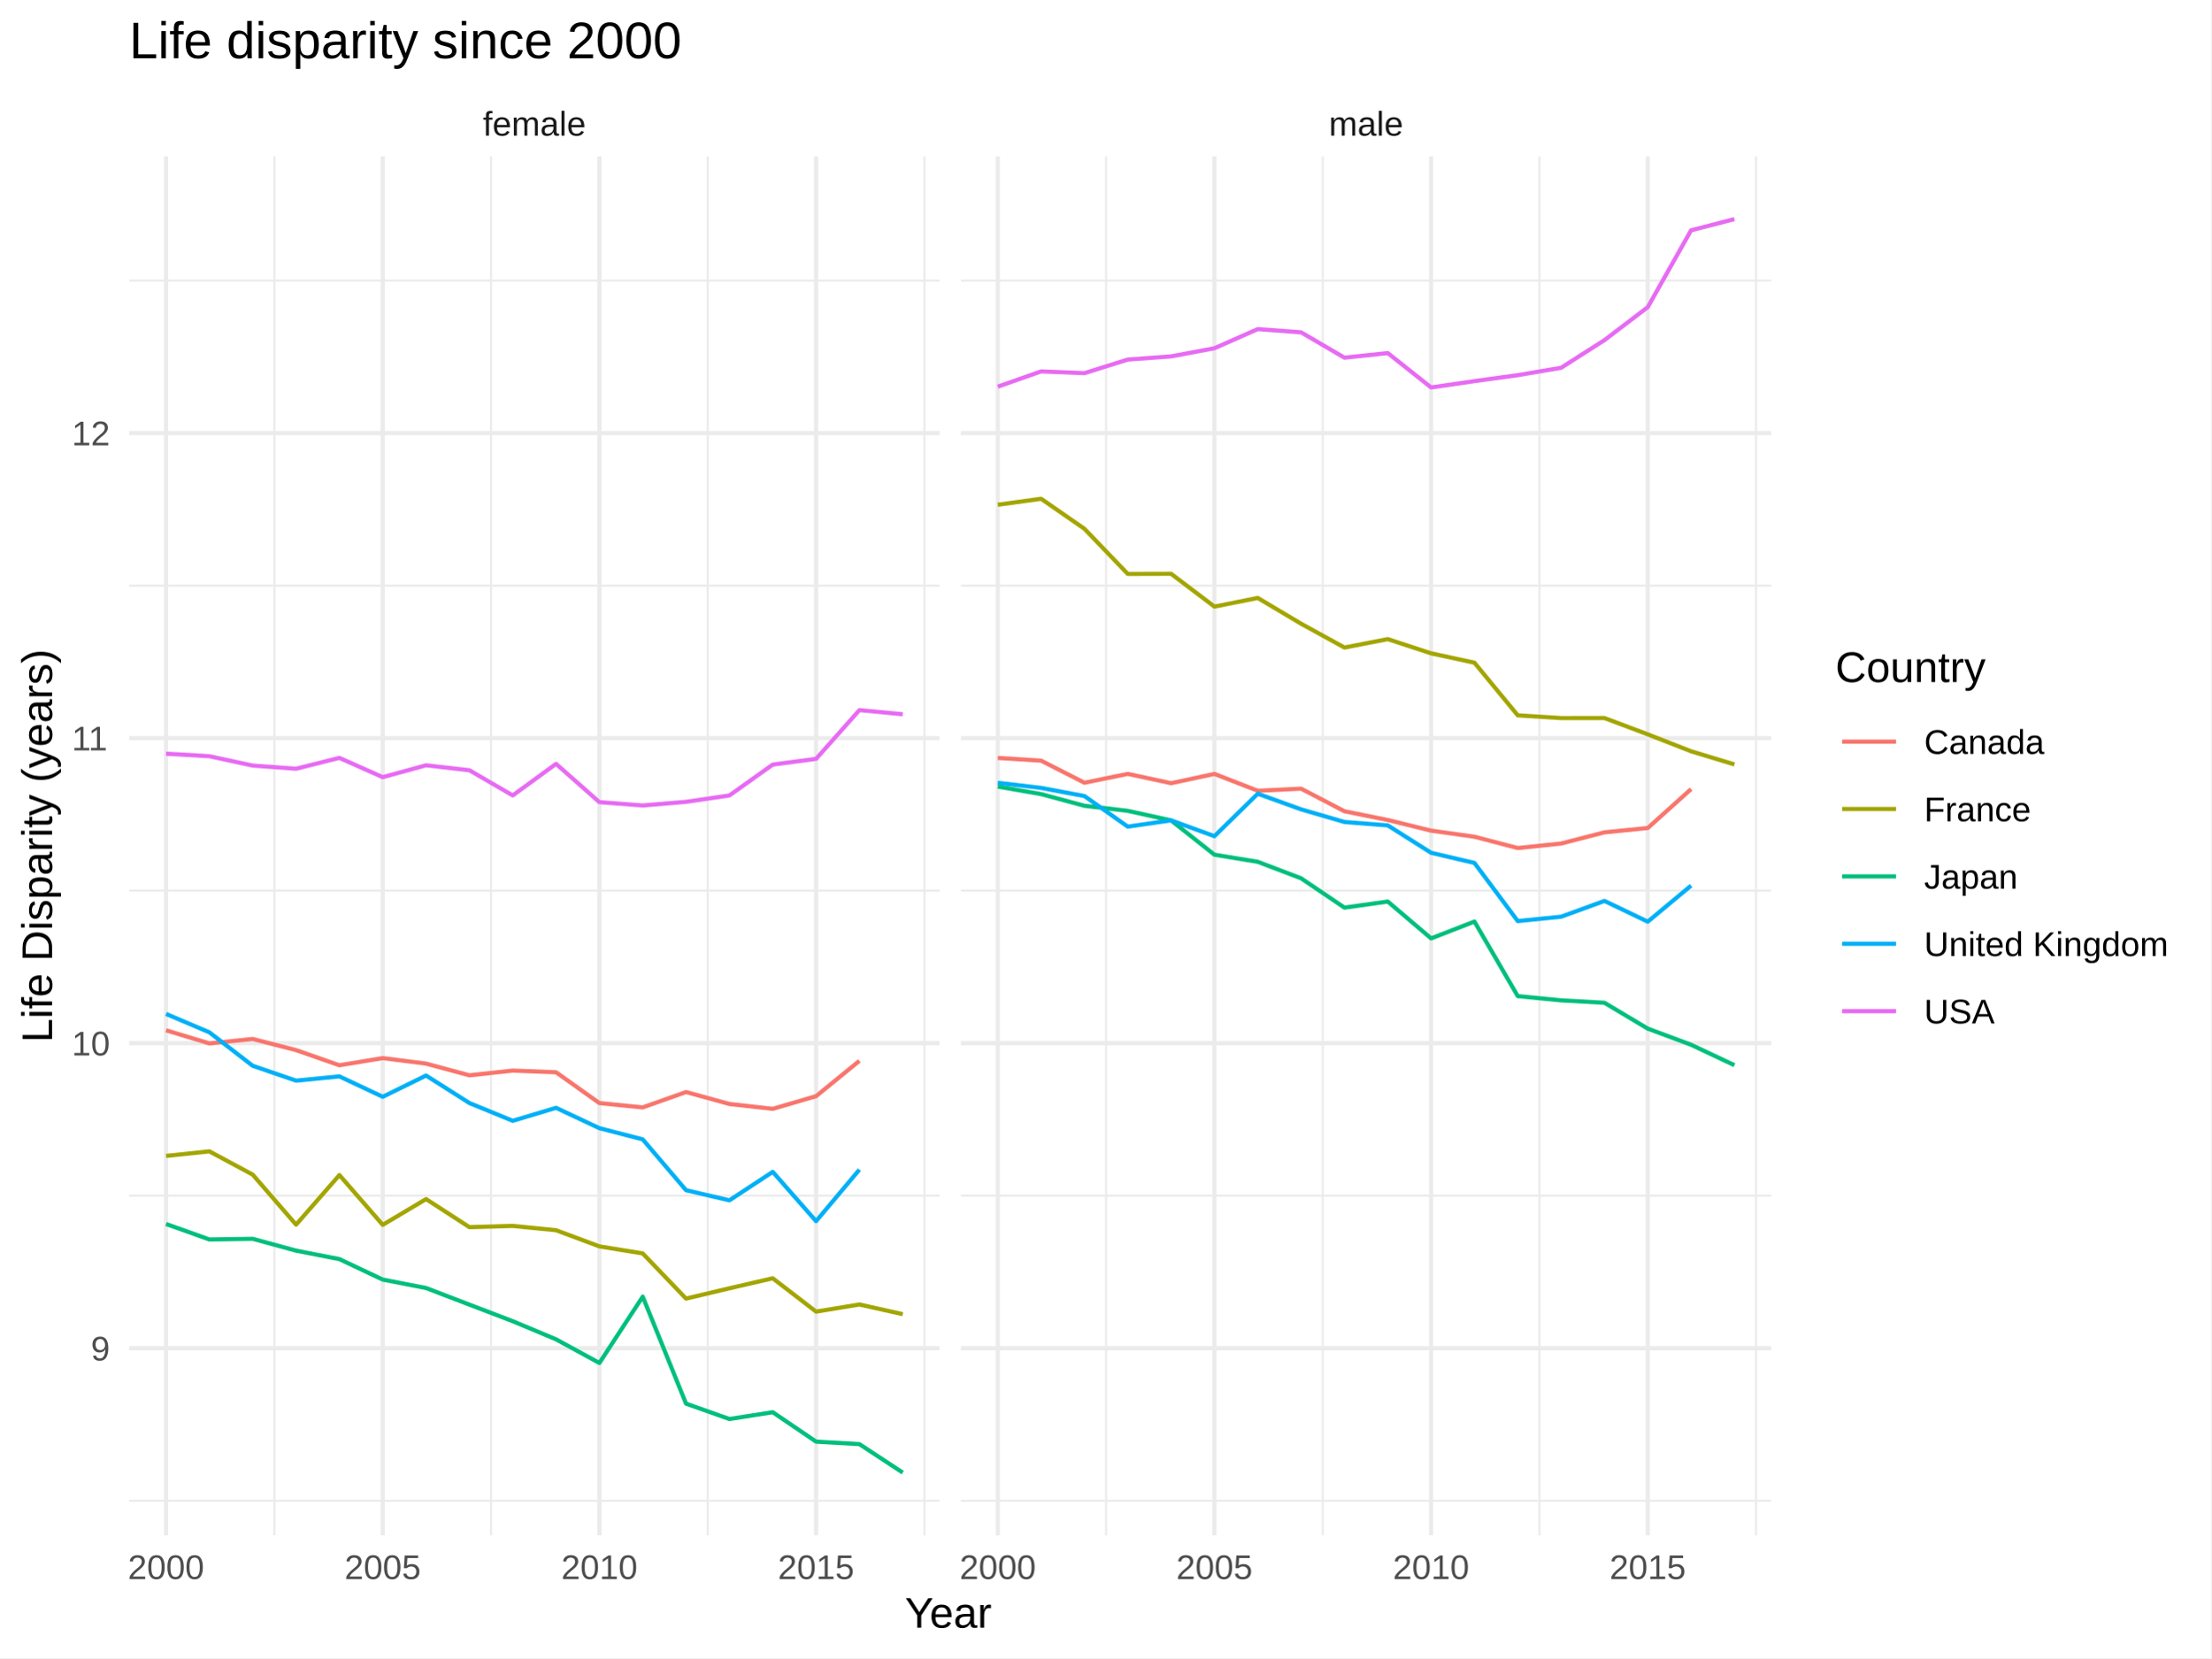
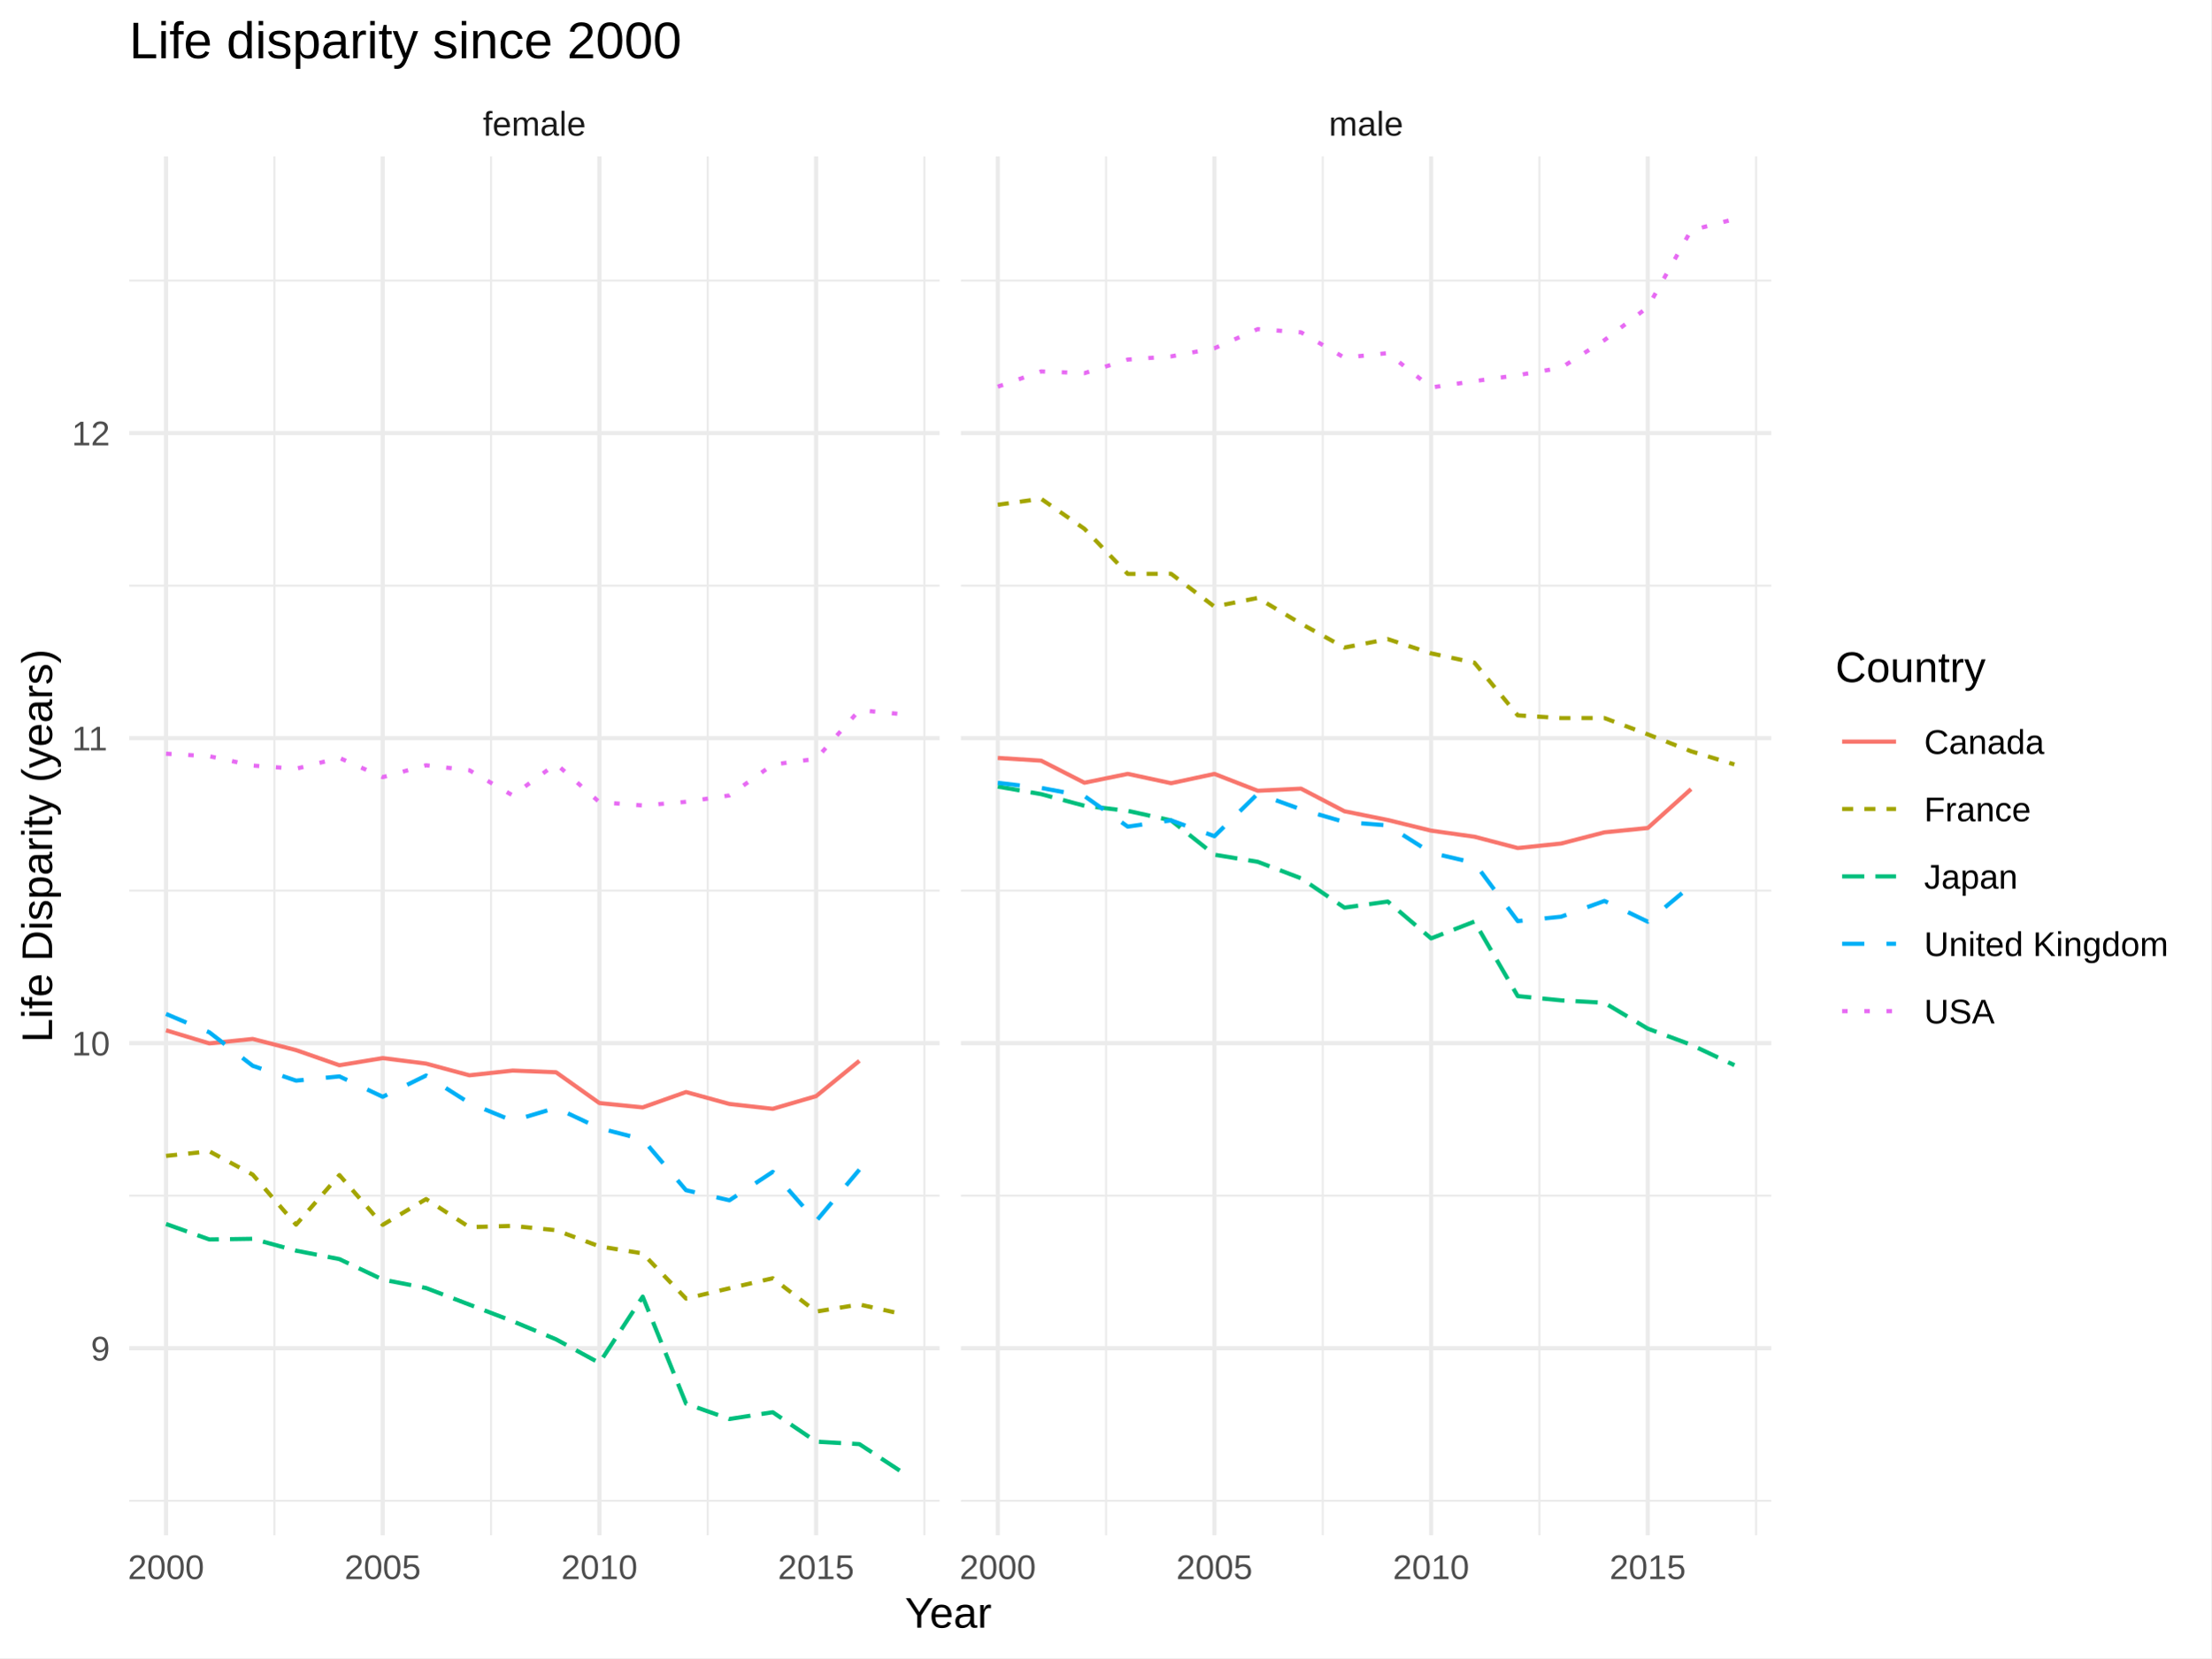
<svg xmlns="http://www.w3.org/2000/svg" viewBox="0 0 566.93 425.20">
  <defs>
    <style type="text/css">
    line, polyline, polygon, path, rect, circle {
      fill: none;
      stroke: #000000;
      stroke-linecap: round;
      stroke-linejoin: round;
      stroke-miterlimit: 10.00;
    }
  </style>
  </defs>
  <rect width="100%" height="100%" style="stroke: none; fill: #FFFFFF;" />
  <defs>
    <clipPath id="cpMzMuMTN8MjQwLjkwfDM5My43MXw0MC4xMA==">
      <rect x="33.13" y="40.10" width="207.78" height="353.60" />
    </clipPath>
  </defs>
  <polyline points="33.13,384.85 240.90,384.85 " style="stroke-width: 0.53; stroke: #EBEBEB; stroke-linecap: butt;" clip-path="url(#cpMzMuMTN8MjQwLjkwfDM5My43MXw0MC4xMA==)" />
  <polyline points="33.13,306.62 240.90,306.62 " style="stroke-width: 0.53; stroke: #EBEBEB; stroke-linecap: butt;" clip-path="url(#cpMzMuMTN8MjQwLjkwfDM5My43MXw0MC4xMA==)" />
  <polyline points="33.13,228.40 240.90,228.40 " style="stroke-width: 0.53; stroke: #EBEBEB; stroke-linecap: butt;" clip-path="url(#cpMzMuMTN8MjQwLjkwfDM5My43MXw0MC4xMA==)" />
  <polyline points="33.13,150.17 240.90,150.17 " style="stroke-width: 0.53; stroke: #EBEBEB; stroke-linecap: butt;" clip-path="url(#cpMzMuMTN8MjQwLjkwfDM5My43MXw0MC4xMA==)" />
  <polyline points="33.13,71.94 240.90,71.94 " style="stroke-width: 0.53; stroke: #EBEBEB; stroke-linecap: butt;" clip-path="url(#cpMzMuMTN8MjQwLjkwfDM5My43MXw0MC4xMA==)" />
  <polyline points="70.35,393.71 70.35,40.10 " style="stroke-width: 0.53; stroke: #EBEBEB; stroke-linecap: butt;" clip-path="url(#cpMzMuMTN8MjQwLjkwfDM5My43MXw0MC4xMA==)" />
  <polyline points="125.90,393.71 125.90,40.10 " style="stroke-width: 0.53; stroke: #EBEBEB; stroke-linecap: butt;" clip-path="url(#cpMzMuMTN8MjQwLjkwfDM5My43MXw0MC4xMA==)" />
  <polyline points="181.46,393.71 181.46,40.10 " style="stroke-width: 0.53; stroke: #EBEBEB; stroke-linecap: butt;" clip-path="url(#cpMzMuMTN8MjQwLjkwfDM5My43MXw0MC4xMA==)" />
  <polyline points="237.01,393.71 237.01,40.10 " style="stroke-width: 0.53; stroke: #EBEBEB; stroke-linecap: butt;" clip-path="url(#cpMzMuMTN8MjQwLjkwfDM5My43MXw0MC4xMA==)" />
  <polyline points="33.13,345.74 240.90,345.74 " style="stroke-width: 1.07; stroke: #EBEBEB; stroke-linecap: butt;" clip-path="url(#cpMzMuMTN8MjQwLjkwfDM5My43MXw0MC4xMA==)" />
  <polyline points="33.13,267.51 240.90,267.51 " style="stroke-width: 1.07; stroke: #EBEBEB; stroke-linecap: butt;" clip-path="url(#cpMzMuMTN8MjQwLjkwfDM5My43MXw0MC4xMA==)" />
  <polyline points="33.13,189.28 240.90,189.28 " style="stroke-width: 1.07; stroke: #EBEBEB; stroke-linecap: butt;" clip-path="url(#cpMzMuMTN8MjQwLjkwfDM5My43MXw0MC4xMA==)" />
  <polyline points="33.13,111.05 240.90,111.05 " style="stroke-width: 1.07; stroke: #EBEBEB; stroke-linecap: butt;" clip-path="url(#cpMzMuMTN8MjQwLjkwfDM5My43MXw0MC4xMA==)" />
  <polyline points="42.57,393.71 42.57,40.10 " style="stroke-width: 1.07; stroke: #EBEBEB; stroke-linecap: butt;" clip-path="url(#cpMzMuMTN8MjQwLjkwfDM5My43MXw0MC4xMA==)" />
  <polyline points="98.13,393.71 98.13,40.10 " style="stroke-width: 1.07; stroke: #EBEBEB; stroke-linecap: butt;" clip-path="url(#cpMzMuMTN8MjQwLjkwfDM5My43MXw0MC4xMA==)" />
  <polyline points="153.68,393.71 153.68,40.10 " style="stroke-width: 1.07; stroke: #EBEBEB; stroke-linecap: butt;" clip-path="url(#cpMzMuMTN8MjQwLjkwfDM5My43MXw0MC4xMA==)" />
  <polyline points="209.24,393.71 209.24,40.10 " style="stroke-width: 1.07; stroke: #EBEBEB; stroke-linecap: butt;" clip-path="url(#cpMzMuMTN8MjQwLjkwfDM5My43MXw0MC4xMA==)" />
  <polyline points="42.57,264.21 53.68,267.57 64.79,266.43 75.91,269.29 87.02,273.17 98.13,271.34 109.24,272.75 120.35,275.75 131.46,274.54 142.57,274.97 153.68,282.87 164.79,283.98 175.90,280.04 187.02,283.10 198.13,284.35 209.24,281.10 220.35,272.04 " style="stroke-width: 1.07; stroke: #F8766D; stroke-linecap: butt;" clip-path="url(#cpMzMuMTN8MjQwLjkwfDM5My43MXw0MC4xMA==)" />
-   <polyline points="42.57,296.42 53.68,295.25 64.79,301.22 75.91,314.05 87.02,301.33 98.13,314.10 109.24,307.49 120.35,314.69 131.46,314.37 142.57,315.48 153.68,319.62 164.79,321.43 175.90,333.01 187.02,330.37 198.13,327.80 209.24,336.35 220.35,334.52 231.46,337.01 " style="stroke-width: 1.07; stroke: #A3A500; stroke-linecap: butt;" clip-path="url(#cpMzMuMTN8MjQwLjkwfDM5My43MXw0MC4xMA==)" />
-   <polyline points="42.57,313.88 53.68,317.85 64.79,317.68 75.91,320.72 87.02,322.89 98.13,328.14 109.24,330.30 120.35,334.56 131.46,338.81 142.57,343.46 153.68,349.52 164.79,332.51 175.90,359.95 187.02,363.89 198.13,362.15 209.24,369.69 220.35,370.33 231.46,377.63 " style="stroke-width: 1.07; stroke: #00BF7D; stroke-linecap: butt;" clip-path="url(#cpMzMuMTN8MjQwLjkwfDM5My43MXw0MC4xMA==)" />
-   <polyline points="42.57,260.01 53.68,264.73 64.79,273.31 75.91,277.12 87.02,276.03 98.13,281.26 109.24,275.81 120.35,282.86 131.46,287.42 142.57,284.09 153.68,289.31 164.79,292.18 175.90,305.22 187.02,307.81 198.13,300.51 209.24,313.15 220.35,299.94 " style="stroke-width: 1.07; stroke: #00B0F6; stroke-linecap: butt;" clip-path="url(#cpMzMuMTN8MjQwLjkwfDM5My43MXw0MC4xMA==)" />
-   <polyline points="42.57,193.28 53.68,193.92 64.79,196.32 75.91,197.13 87.02,194.35 98.13,199.29 109.24,196.25 120.35,197.52 131.46,203.98 142.57,195.88 153.68,205.70 164.79,206.55 175.90,205.62 187.02,203.98 198.13,196.07 209.24,194.60 220.35,182.10 231.46,183.16 " style="stroke-width: 1.07; stroke: #E76BF3; stroke-linecap: butt;" clip-path="url(#cpMzMuMTN8MjQwLjkwfDM5My43MXw0MC4xMA==)" />
+   <polyline points="42.57,296.42 53.68,295.25 64.79,301.22 75.91,314.05 87.02,301.33 98.13,314.10 109.24,307.49 120.35,314.69 131.46,314.37 142.57,315.48 153.68,319.62 164.79,321.43 175.90,333.01 187.02,330.37 198.13,327.80 209.24,336.35 220.35,334.52 231.46,337.01 " style="stroke-width: 1.07; stroke: #A3A500; stroke-dasharray: 2.85,2.85; stroke-linecap: butt;" clip-path="url(#cpMzMuMTN8MjQwLjkwfDM5My43MXw0MC4xMA==)" />
+   <polyline points="42.57,313.88 53.68,317.85 64.79,317.68 75.91,320.72 87.02,322.89 98.13,328.14 109.24,330.30 120.35,334.56 131.46,338.81 142.57,343.46 153.68,349.52 164.79,332.51 175.90,359.95 187.02,363.89 198.13,362.15 209.24,369.69 220.35,370.33 231.46,377.63 " style="stroke-width: 1.07; stroke: #00BF7D; stroke-dasharray: 5.69,2.85; stroke-linecap: butt;" clip-path="url(#cpMzMuMTN8MjQwLjkwfDM5My43MXw0MC4xMA==)" />
+   <polyline points="42.57,260.01 53.68,264.73 64.79,273.31 75.91,277.12 87.02,276.03 98.13,281.26 109.24,275.81 120.35,282.86 131.46,287.42 142.57,284.09 153.68,289.31 164.79,292.18 175.90,305.22 187.02,307.81 198.13,300.51 209.24,313.15 220.35,299.94 " style="stroke-width: 1.07; stroke: #00B0F6; stroke-dasharray: 5.69,5.69; stroke-linecap: butt;" clip-path="url(#cpMzMuMTN8MjQwLjkwfDM5My43MXw0MC4xMA==)" />
+   <polyline points="42.57,193.28 53.68,193.92 64.79,196.32 75.91,197.13 87.02,194.35 98.13,199.29 109.24,196.25 120.35,197.52 131.46,203.98 142.57,195.88 153.68,205.70 164.79,206.55 175.90,205.62 187.02,203.98 198.13,196.07 209.24,194.60 220.35,182.10 231.46,183.16 " style="stroke-width: 1.07; stroke: #E76BF3; stroke-dasharray: 1.42,4.27; stroke-linecap: butt;" clip-path="url(#cpMzMuMTN8MjQwLjkwfDM5My43MXw0MC4xMA==)" />
  <defs>
    <clipPath id="cpMC4wMHw1NjYuOTN8NDI1LjIwfDAuMDA=">
      <rect x="0.00" y="0.00" width="566.93" height="425.20" />
    </clipPath>
  </defs>
  <defs>
    <clipPath id="cpMjQ2LjM4fDQ1NC4xNnwzOTMuNzF8NDAuMTA=">
      <rect x="246.38" y="40.10" width="207.78" height="353.60" />
    </clipPath>
  </defs>
  <polyline points="246.38,384.85 454.16,384.85 " style="stroke-width: 0.53; stroke: #EBEBEB; stroke-linecap: butt;" clip-path="url(#cpMjQ2LjM4fDQ1NC4xNnwzOTMuNzF8NDAuMTA=)" />
  <polyline points="246.38,306.62 454.16,306.62 " style="stroke-width: 0.53; stroke: #EBEBEB; stroke-linecap: butt;" clip-path="url(#cpMjQ2LjM4fDQ1NC4xNnwzOTMuNzF8NDAuMTA=)" />
  <polyline points="246.38,228.40 454.16,228.40 " style="stroke-width: 0.53; stroke: #EBEBEB; stroke-linecap: butt;" clip-path="url(#cpMjQ2LjM4fDQ1NC4xNnwzOTMuNzF8NDAuMTA=)" />
  <polyline points="246.38,150.17 454.16,150.17 " style="stroke-width: 0.53; stroke: #EBEBEB; stroke-linecap: butt;" clip-path="url(#cpMjQ2LjM4fDQ1NC4xNnwzOTMuNzF8NDAuMTA=)" />
  <polyline points="246.38,71.94 454.16,71.94 " style="stroke-width: 0.53; stroke: #EBEBEB; stroke-linecap: butt;" clip-path="url(#cpMjQ2LjM4fDQ1NC4xNnwzOTMuNzF8NDAuMTA=)" />
  <polyline points="283.60,393.71 283.60,40.10 " style="stroke-width: 0.53; stroke: #EBEBEB; stroke-linecap: butt;" clip-path="url(#cpMjQ2LjM4fDQ1NC4xNnwzOTMuNzF8NDAuMTA=)" />
  <polyline points="339.16,393.71 339.16,40.10 " style="stroke-width: 0.53; stroke: #EBEBEB; stroke-linecap: butt;" clip-path="url(#cpMjQ2LjM4fDQ1NC4xNnwzOTMuNzF8NDAuMTA=)" />
  <polyline points="394.71,393.71 394.71,40.10 " style="stroke-width: 0.53; stroke: #EBEBEB; stroke-linecap: butt;" clip-path="url(#cpMjQ2LjM4fDQ1NC4xNnwzOTMuNzF8NDAuMTA=)" />
  <polyline points="450.27,393.71 450.27,40.10 " style="stroke-width: 0.53; stroke: #EBEBEB; stroke-linecap: butt;" clip-path="url(#cpMjQ2LjM4fDQ1NC4xNnwzOTMuNzF8NDAuMTA=)" />
  <polyline points="246.38,345.74 454.16,345.74 " style="stroke-width: 1.07; stroke: #EBEBEB; stroke-linecap: butt;" clip-path="url(#cpMjQ2LjM4fDQ1NC4xNnwzOTMuNzF8NDAuMTA=)" />
  <polyline points="246.38,267.51 454.16,267.51 " style="stroke-width: 1.07; stroke: #EBEBEB; stroke-linecap: butt;" clip-path="url(#cpMjQ2LjM4fDQ1NC4xNnwzOTMuNzF8NDAuMTA=)" />
  <polyline points="246.38,189.28 454.16,189.28 " style="stroke-width: 1.07; stroke: #EBEBEB; stroke-linecap: butt;" clip-path="url(#cpMjQ2LjM4fDQ1NC4xNnwzOTMuNzF8NDAuMTA=)" />
  <polyline points="246.38,111.05 454.16,111.05 " style="stroke-width: 1.07; stroke: #EBEBEB; stroke-linecap: butt;" clip-path="url(#cpMjQ2LjM4fDQ1NC4xNnwzOTMuNzF8NDAuMTA=)" />
  <polyline points="255.83,393.71 255.83,40.10 " style="stroke-width: 1.07; stroke: #EBEBEB; stroke-linecap: butt;" clip-path="url(#cpMjQ2LjM4fDQ1NC4xNnwzOTMuNzF8NDAuMTA=)" />
  <polyline points="311.38,393.71 311.38,40.10 " style="stroke-width: 1.07; stroke: #EBEBEB; stroke-linecap: butt;" clip-path="url(#cpMjQ2LjM4fDQ1NC4xNnwzOTMuNzF8NDAuMTA=)" />
  <polyline points="366.94,393.71 366.94,40.10 " style="stroke-width: 1.07; stroke: #EBEBEB; stroke-linecap: butt;" clip-path="url(#cpMjQ2LjM4fDQ1NC4xNnwzOTMuNzF8NDAuMTA=)" />
  <polyline points="422.49,393.71 422.49,40.10 " style="stroke-width: 1.07; stroke: #EBEBEB; stroke-linecap: butt;" clip-path="url(#cpMjQ2LjM4fDQ1NC4xNnwzOTMuNzF8NDAuMTA=)" />
  <polyline points="255.83,194.36 266.94,195.06 278.05,200.72 289.16,198.45 300.27,200.84 311.38,198.46 322.49,202.78 333.60,202.24 344.72,208.04 355.83,210.28 366.94,213.01 378.05,214.57 389.16,217.47 400.27,216.31 411.38,213.44 422.49,212.33 433.60,202.35 " style="stroke-width: 1.07; stroke: #F8766D; stroke-linecap: butt;" clip-path="url(#cpMjQ2LjM4fDQ1NC4xNnwzOTMuNzF8NDAuMTA=)" />
-   <polyline points="255.83,129.43 266.94,127.90 278.05,135.60 289.16,147.17 300.27,147.14 311.38,155.55 322.49,153.33 333.60,159.94 344.72,166.05 355.83,163.89 366.94,167.54 378.05,169.94 389.16,183.44 400.27,184.14 411.38,184.13 422.49,188.31 433.60,192.66 444.71,196.03 " style="stroke-width: 1.07; stroke: #A3A500; stroke-linecap: butt;" clip-path="url(#cpMjQ2LjM4fDQ1NC4xNnwzOTMuNzF8NDAuMTA=)" />
-   <polyline points="255.83,201.71 266.94,203.64 278.05,206.63 289.16,207.93 300.27,210.38 311.38,219.18 322.49,221.00 333.60,225.23 344.72,232.75 355.83,231.19 366.94,240.64 378.05,236.32 389.16,255.44 400.27,256.53 411.38,257.15 422.49,263.78 433.60,267.92 444.71,273.16 " style="stroke-width: 1.07; stroke: #00BF7D; stroke-linecap: butt;" clip-path="url(#cpMjQ2LjM4fDQ1NC4xNnwzOTMuNzF8NDAuMTA=)" />
-   <polyline points="255.83,200.75 266.94,202.05 278.05,204.14 289.16,211.98 300.27,210.37 311.38,214.43 322.49,203.54 333.60,207.55 344.72,210.79 355.83,211.66 366.94,218.69 378.05,221.29 389.16,236.20 400.27,235.08 411.38,231.03 422.49,236.35 433.60,227.10 " style="stroke-width: 1.07; stroke: #00B0F6; stroke-linecap: butt;" clip-path="url(#cpMjQ2LjM4fDQ1NC4xNnwzOTMuNzF8NDAuMTA=)" />
-   <polyline points="255.83,99.15 266.94,95.24 278.05,95.69 289.16,92.20 300.27,91.39 311.38,89.30 322.49,84.39 333.60,85.22 344.72,91.72 355.83,90.54 366.94,99.36 378.05,97.73 389.16,96.20 400.27,94.31 411.38,87.22 422.49,78.76 433.60,59.06 444.71,56.18 " style="stroke-width: 1.07; stroke: #E76BF3; stroke-linecap: butt;" clip-path="url(#cpMjQ2LjM4fDQ1NC4xNnwzOTMuNzF8NDAuMTA=)" />
+   <polyline points="255.83,129.43 266.94,127.90 278.05,135.60 289.16,147.17 300.27,147.14 311.38,155.55 322.49,153.33 333.60,159.94 344.72,166.05 355.83,163.89 366.94,167.54 378.05,169.94 389.16,183.44 400.27,184.14 411.38,184.13 422.49,188.31 433.60,192.66 444.71,196.03 " style="stroke-width: 1.07; stroke: #A3A500; stroke-dasharray: 2.85,2.85; stroke-linecap: butt;" clip-path="url(#cpMjQ2LjM4fDQ1NC4xNnwzOTMuNzF8NDAuMTA=)" />
+   <polyline points="255.83,201.71 266.94,203.64 278.05,206.63 289.16,207.93 300.27,210.38 311.38,219.18 322.49,221.00 333.60,225.23 344.72,232.75 355.83,231.19 366.94,240.64 378.05,236.32 389.16,255.44 400.27,256.53 411.38,257.15 422.49,263.78 433.60,267.92 444.71,273.16 " style="stroke-width: 1.07; stroke: #00BF7D; stroke-dasharray: 5.69,2.85; stroke-linecap: butt;" clip-path="url(#cpMjQ2LjM4fDQ1NC4xNnwzOTMuNzF8NDAuMTA=)" />
+   <polyline points="255.83,200.75 266.94,202.05 278.05,204.14 289.16,211.98 300.27,210.37 311.38,214.43 322.49,203.54 333.60,207.55 344.72,210.79 355.83,211.66 366.94,218.69 378.05,221.29 389.16,236.20 400.27,235.08 411.38,231.03 422.49,236.35 433.60,227.10 " style="stroke-width: 1.07; stroke: #00B0F6; stroke-dasharray: 5.69,5.69; stroke-linecap: butt;" clip-path="url(#cpMjQ2LjM4fDQ1NC4xNnwzOTMuNzF8NDAuMTA=)" />
+   <polyline points="255.83,99.15 266.94,95.24 278.05,95.69 289.16,92.20 300.27,91.39 311.38,89.30 322.49,84.39 333.60,85.22 344.72,91.72 355.83,90.54 366.94,99.36 378.05,97.73 389.16,96.20 400.27,94.31 411.38,87.22 422.49,78.76 433.60,59.06 444.71,56.18 " style="stroke-width: 1.07; stroke: #E76BF3; stroke-dasharray: 1.42,4.27; stroke-linecap: butt;" clip-path="url(#cpMjQ2LjM4fDQ1NC4xNnwzOTMuNzF8NDAuMTA=)" />
  <defs>
    <clipPath id="cpMC4wMHw1NjYuOTN8NDI1LjIwfDAuMDA=">
      <rect x="0.00" y="0.00" width="566.93" height="425.20" />
    </clipPath>
  </defs>
  <defs>
    <clipPath id="cpMzMuMTN8MjQwLjkwfDQwLjEwfDIzLjE5">
      <rect x="33.13" y="23.19" width="207.78" height="16.92" />
    </clipPath>
  </defs>
  <g clip-path="url(#cpMzMuMTN8MjQwLjkwfDQwLjEwfDIzLjE5)">
    <text x="123.81" y="34.79" style="font-size: 8.80px; fill: #1A1A1A; font-family: Arial;" textLength="26.41px" lengthAdjust="spacingAndGlyphs">female</text>
  </g>
  <defs>
    <clipPath id="cpMC4wMHw1NjYuOTN8NDI1LjIwfDAuMDA=">
      <rect x="0.00" y="0.00" width="566.93" height="425.20" />
    </clipPath>
  </defs>
  <defs>
    <clipPath id="cpMjQ2LjM4fDQ1NC4xNnw0MC4xMHwyMy4xOQ==">
      <rect x="246.38" y="23.19" width="207.78" height="16.92" />
    </clipPath>
  </defs>
  <g clip-path="url(#cpMjQ2LjM4fDQ1NC4xNnw0MC4xMHwyMy4xOQ==)">
    <text x="340.73" y="34.79" style="font-size: 8.80px; fill: #1A1A1A; font-family: Arial;" textLength="19.07px" lengthAdjust="spacingAndGlyphs">male</text>
  </g>
  <defs>
    <clipPath id="cpMC4wMHw1NjYuOTN8NDI1LjIwfDAuMDA=">
      <rect x="0.00" y="0.00" width="566.93" height="425.20" />
    </clipPath>
  </defs>
  <g clip-path="url(#cpMC4wMHw1NjYuOTN8NDI1LjIwfDAuMDA=)">
    <text x="32.78" y="404.94" style="font-size: 8.80px; fill: #4D4D4D; font-family: Arial;" textLength="19.58px" lengthAdjust="spacingAndGlyphs">2000</text>
  </g>
  <g clip-path="url(#cpMC4wMHw1NjYuOTN8NDI1LjIwfDAuMDA=)">
    <text x="88.34" y="404.94" style="font-size: 8.80px; fill: #4D4D4D; font-family: Arial;" textLength="19.58px" lengthAdjust="spacingAndGlyphs">2005</text>
  </g>
  <g clip-path="url(#cpMC4wMHw1NjYuOTN8NDI1LjIwfDAuMDA=)">
    <text x="143.89" y="404.94" style="font-size: 8.80px; fill: #4D4D4D; font-family: Arial;" textLength="19.58px" lengthAdjust="spacingAndGlyphs">2010</text>
  </g>
  <g clip-path="url(#cpMC4wMHw1NjYuOTN8NDI1LjIwfDAuMDA=)">
    <text x="199.45" y="404.94" style="font-size: 8.80px; fill: #4D4D4D; font-family: Arial;" textLength="19.58px" lengthAdjust="spacingAndGlyphs">2015</text>
  </g>
  <g clip-path="url(#cpMC4wMHw1NjYuOTN8NDI1LjIwfDAuMDA=)">
    <text x="246.04" y="404.94" style="font-size: 8.80px; fill: #4D4D4D; font-family: Arial;" textLength="19.58px" lengthAdjust="spacingAndGlyphs">2000</text>
  </g>
  <g clip-path="url(#cpMC4wMHw1NjYuOTN8NDI1LjIwfDAuMDA=)">
    <text x="301.59" y="404.94" style="font-size: 8.80px; fill: #4D4D4D; font-family: Arial;" textLength="19.58px" lengthAdjust="spacingAndGlyphs">2005</text>
  </g>
  <g clip-path="url(#cpMC4wMHw1NjYuOTN8NDI1LjIwfDAuMDA=)">
    <text x="357.15" y="404.94" style="font-size: 8.80px; fill: #4D4D4D; font-family: Arial;" textLength="19.58px" lengthAdjust="spacingAndGlyphs">2010</text>
  </g>
  <g clip-path="url(#cpMC4wMHw1NjYuOTN8NDI1LjIwfDAuMDA=)">
    <text x="412.70" y="404.94" style="font-size: 8.80px; fill: #4D4D4D; font-family: Arial;" textLength="19.58px" lengthAdjust="spacingAndGlyphs">2015</text>
  </g>
  <g clip-path="url(#cpMC4wMHw1NjYuOTN8NDI1LjIwfDAuMDA=)">
    <text x="23.30" y="348.89" style="font-size: 8.80px; fill: #4D4D4D; font-family: Arial;" textLength="4.89px" lengthAdjust="spacingAndGlyphs">9</text>
  </g>
  <g clip-path="url(#cpMC4wMHw1NjYuOTN8NDI1LjIwfDAuMDA=)">
    <text x="18.41" y="270.66" style="font-size: 8.80px; fill: #4D4D4D; font-family: Arial;" textLength="9.79px" lengthAdjust="spacingAndGlyphs">10</text>
  </g>
  <g clip-path="url(#cpMC4wMHw1NjYuOTN8NDI1LjIwfDAuMDA=)">
    <text x="18.41" y="192.43" style="font-size: 8.80px; fill: #4D4D4D; font-family: Arial;" textLength="9.79px" lengthAdjust="spacingAndGlyphs">11</text>
  </g>
  <g clip-path="url(#cpMC4wMHw1NjYuOTN8NDI1LjIwfDAuMDA=)">
    <text x="18.41" y="114.20" style="font-size: 8.80px; fill: #4D4D4D; font-family: Arial;" textLength="9.79px" lengthAdjust="spacingAndGlyphs">12</text>
  </g>
  <g clip-path="url(#cpMC4wMHw1NjYuOTN8NDI1LjIwfDAuMDA=)">
    <text x="232.03" y="417.40" style="font-size: 11.00px; font-family: Arial;" textLength="23.24px" lengthAdjust="spacingAndGlyphs">Year</text>
  </g>
  <g clip-path="url(#cpMC4wMHw1NjYuOTN8NDI1LjIwfDAuMDA=)">
    <text transform="translate(13.35,267.33) rotate(-90)" style="font-size: 11.00px; font-family: Arial;" textLength="100.86px" lengthAdjust="spacingAndGlyphs">Life Disparity (years)</text>
  </g>
  <g clip-path="url(#cpMC4wMHw1NjYuOTN8NDI1LjIwfDAuMDA=)">
    <text x="470.60" y="174.90" style="font-size: 11.00px; font-family: Arial;" textLength="38.52px" lengthAdjust="spacingAndGlyphs">Country</text>
  </g>
  <line x1="472.32" y1="190.18" x2="486.15" y2="190.18" style="stroke-width: 1.07; stroke: #F8766D; stroke-linecap: butt;" clip-path="url(#cpMC4wMHw1NjYuOTN8NDI1LjIwfDAuMDA=)" />
-   <line x1="472.32" y1="207.46" x2="486.15" y2="207.46" style="stroke-width: 1.07; stroke: #A3A500; stroke-linecap: butt;" clip-path="url(#cpMC4wMHw1NjYuOTN8NDI1LjIwfDAuMDA=)" />
-   <line x1="472.32" y1="224.74" x2="486.15" y2="224.74" style="stroke-width: 1.07; stroke: #00BF7D; stroke-linecap: butt;" clip-path="url(#cpMC4wMHw1NjYuOTN8NDI1LjIwfDAuMDA=)" />
-   <line x1="472.32" y1="242.02" x2="486.15" y2="242.02" style="stroke-width: 1.07; stroke: #00B0F6; stroke-linecap: butt;" clip-path="url(#cpMC4wMHw1NjYuOTN8NDI1LjIwfDAuMDA=)" />
-   <line x1="472.32" y1="259.30" x2="486.15" y2="259.30" style="stroke-width: 1.07; stroke: #E76BF3; stroke-linecap: butt;" clip-path="url(#cpMC4wMHw1NjYuOTN8NDI1LjIwfDAuMDA=)" />
+   <line x1="472.32" y1="207.46" x2="486.15" y2="207.46" style="stroke-width: 1.07; stroke: #A3A500; stroke-dasharray: 2.85,2.85; stroke-linecap: butt;" clip-path="url(#cpMC4wMHw1NjYuOTN8NDI1LjIwfDAuMDA=)" />
+   <line x1="472.32" y1="224.74" x2="486.15" y2="224.74" style="stroke-width: 1.07; stroke: #00BF7D; stroke-dasharray: 5.69,2.85; stroke-linecap: butt;" clip-path="url(#cpMC4wMHw1NjYuOTN8NDI1LjIwfDAuMDA=)" />
+   <line x1="472.32" y1="242.02" x2="486.15" y2="242.02" style="stroke-width: 1.07; stroke: #00B0F6; stroke-dasharray: 5.69,5.69; stroke-linecap: butt;" clip-path="url(#cpMC4wMHw1NjYuOTN8NDI1LjIwfDAuMDA=)" />
+   <line x1="472.32" y1="259.30" x2="486.15" y2="259.30" style="stroke-width: 1.07; stroke: #E76BF3; stroke-dasharray: 1.42,4.27; stroke-linecap: butt;" clip-path="url(#cpMC4wMHw1NjYuOTN8NDI1LjIwfDAuMDA=)" />
  <g clip-path="url(#cpMC4wMHw1NjYuOTN8NDI1LjIwfDAuMDA=)">
    <text x="493.36" y="193.33" style="font-size: 8.80px; font-family: Arial;" textLength="30.83px" lengthAdjust="spacingAndGlyphs">Canada</text>
  </g>
  <g clip-path="url(#cpMC4wMHw1NjYuOTN8NDI1LjIwfDAuMDA=)">
    <text x="493.36" y="210.61" style="font-size: 8.80px; font-family: Arial;" textLength="27.39px" lengthAdjust="spacingAndGlyphs">France</text>
  </g>
  <g clip-path="url(#cpMC4wMHw1NjYuOTN8NDI1LjIwfDAuMDA=)">
    <text x="493.36" y="227.89" style="font-size: 8.80px; font-family: Arial;" textLength="23.98px" lengthAdjust="spacingAndGlyphs">Japan</text>
  </g>
  <g clip-path="url(#cpMC4wMHw1NjYuOTN8NDI1LjIwfDAuMDA=)">
    <text x="493.36" y="245.17" style="font-size: 8.80px; font-family: Arial;" textLength="62.61px" lengthAdjust="spacingAndGlyphs">United Kingdom</text>
  </g>
  <g clip-path="url(#cpMC4wMHw1NjYuOTN8NDI1LjIwfDAuMDA=)">
    <text x="493.36" y="262.45" style="font-size: 8.80px; font-family: Arial;" textLength="18.09px" lengthAdjust="spacingAndGlyphs">USA</text>
  </g>
  <g clip-path="url(#cpMC4wMHw1NjYuOTN8NDI1LjIwfDAuMDA=)">
    <text x="33.13" y="14.93" style="font-size: 13.20px; font-family: Arial;" textLength="141.62px" lengthAdjust="spacingAndGlyphs">Life disparity since 2000</text>
  </g>
</svg>
